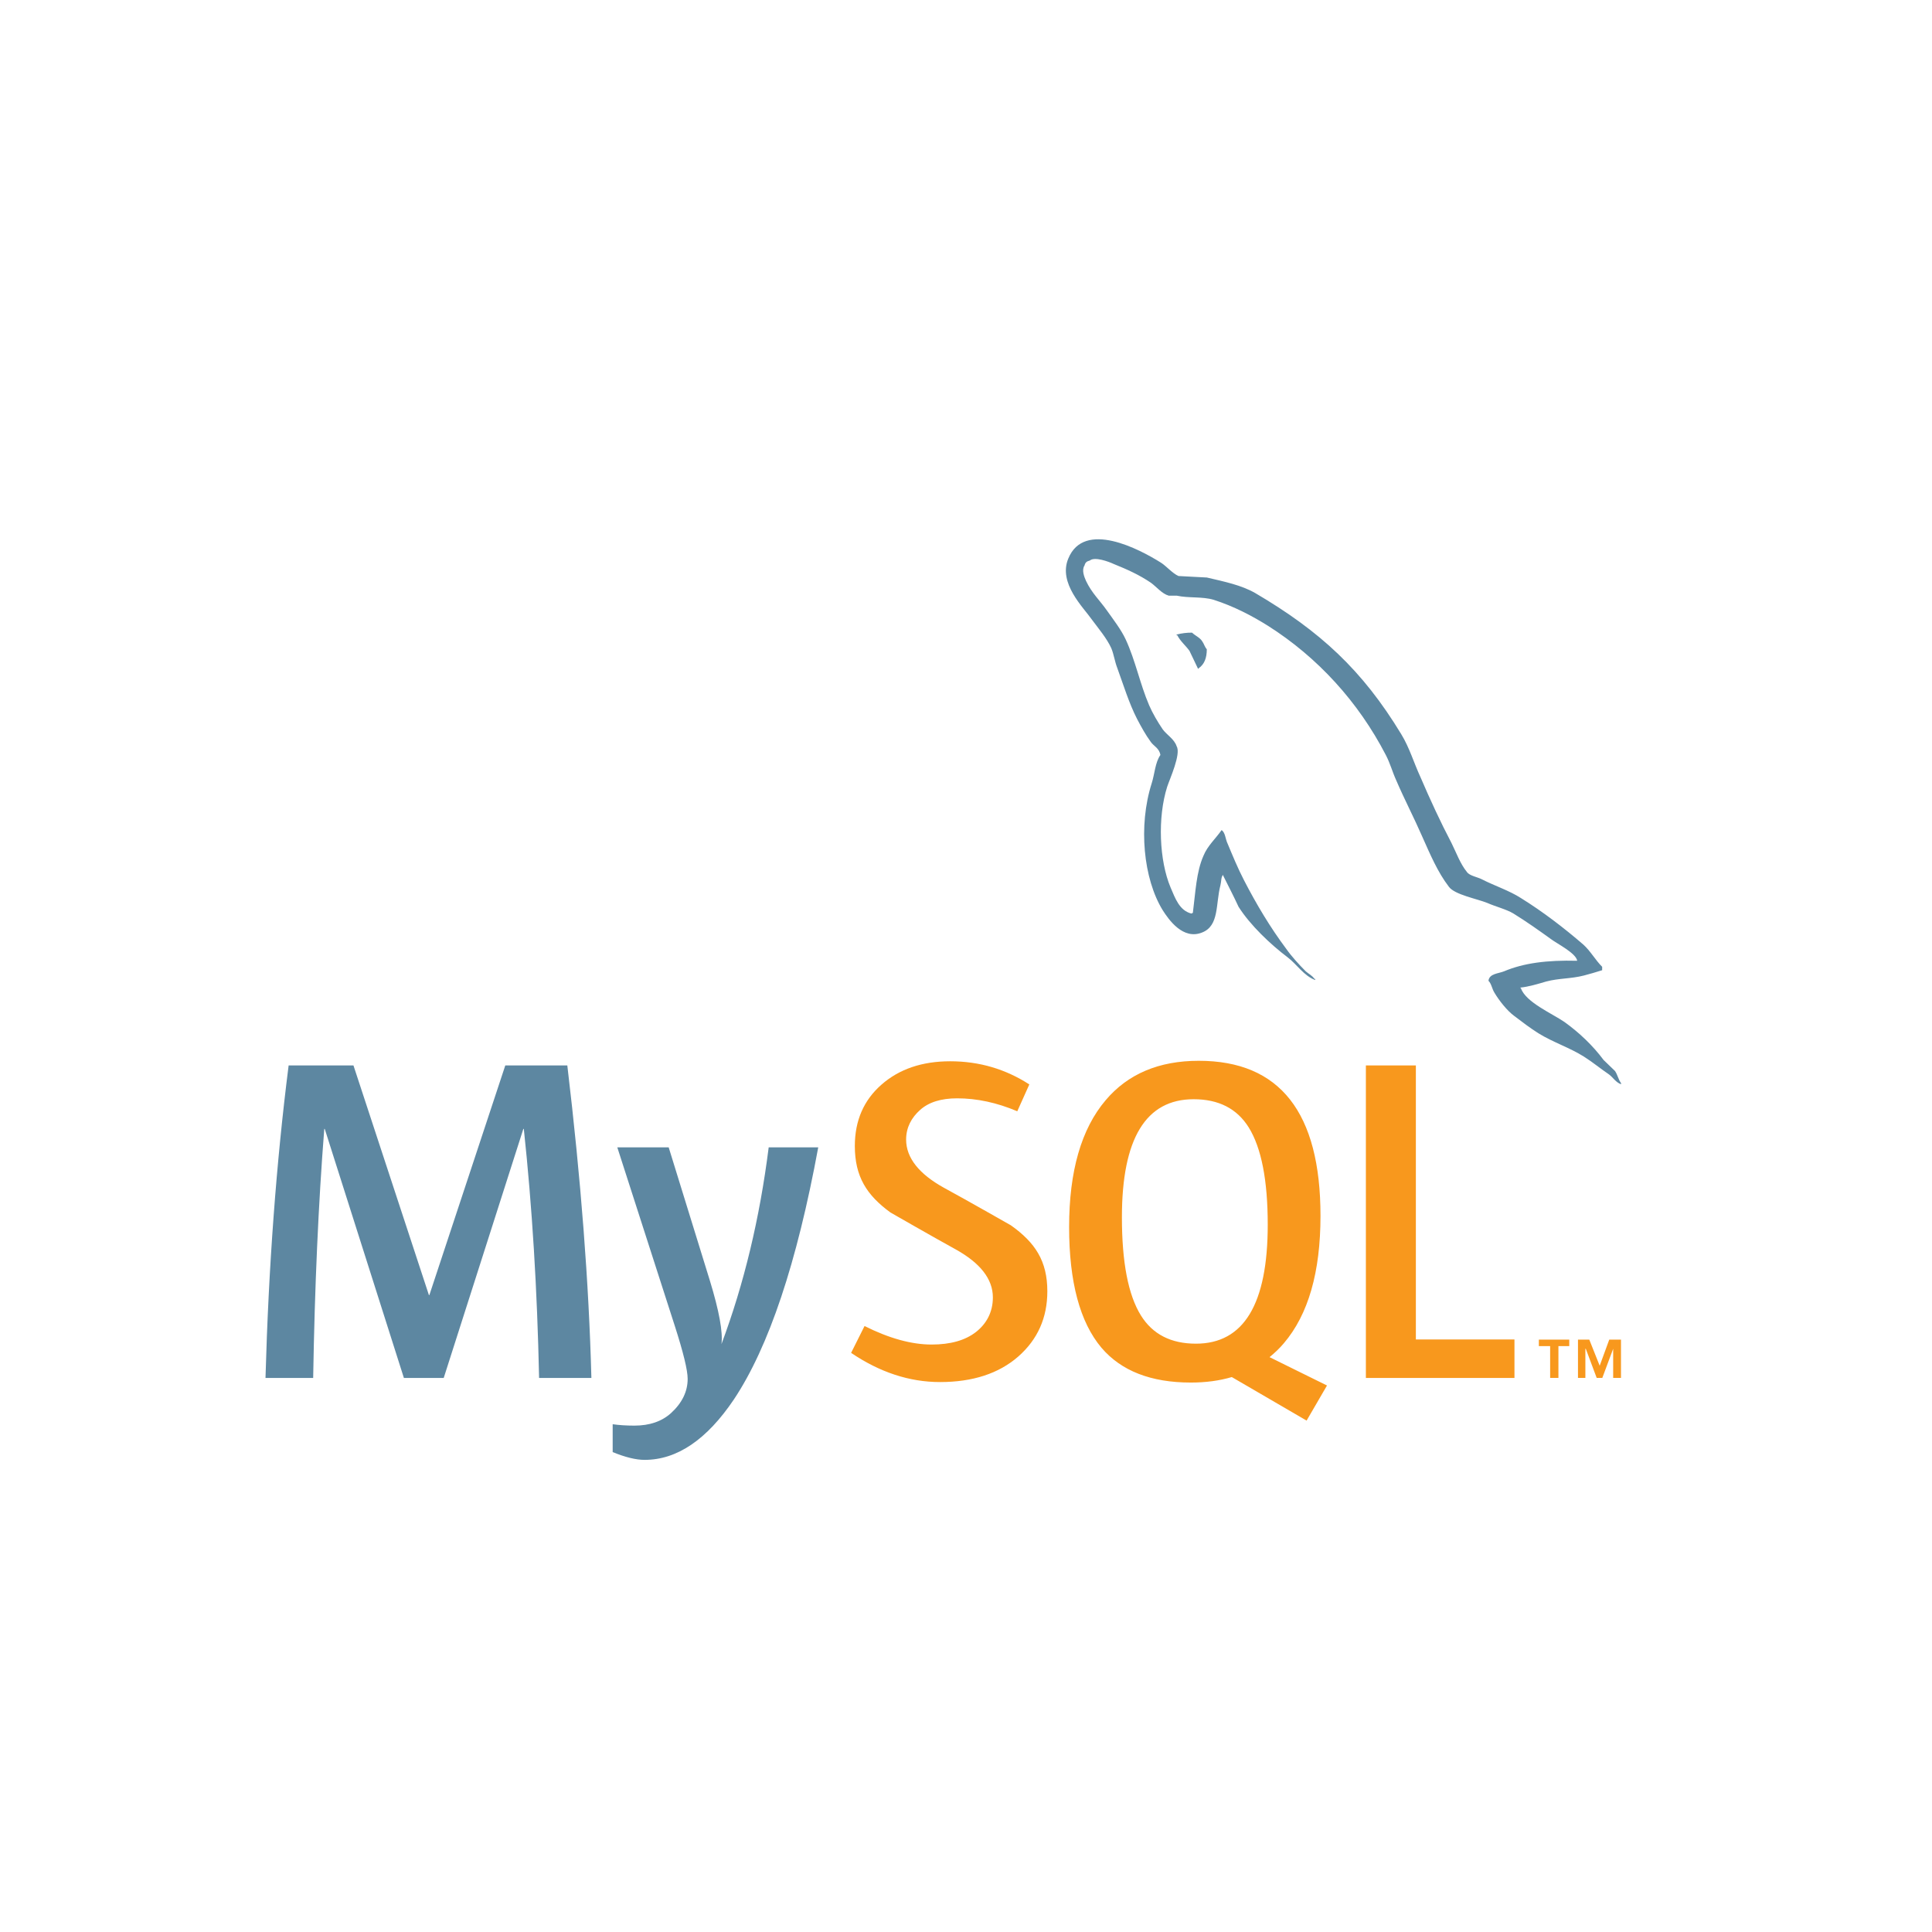
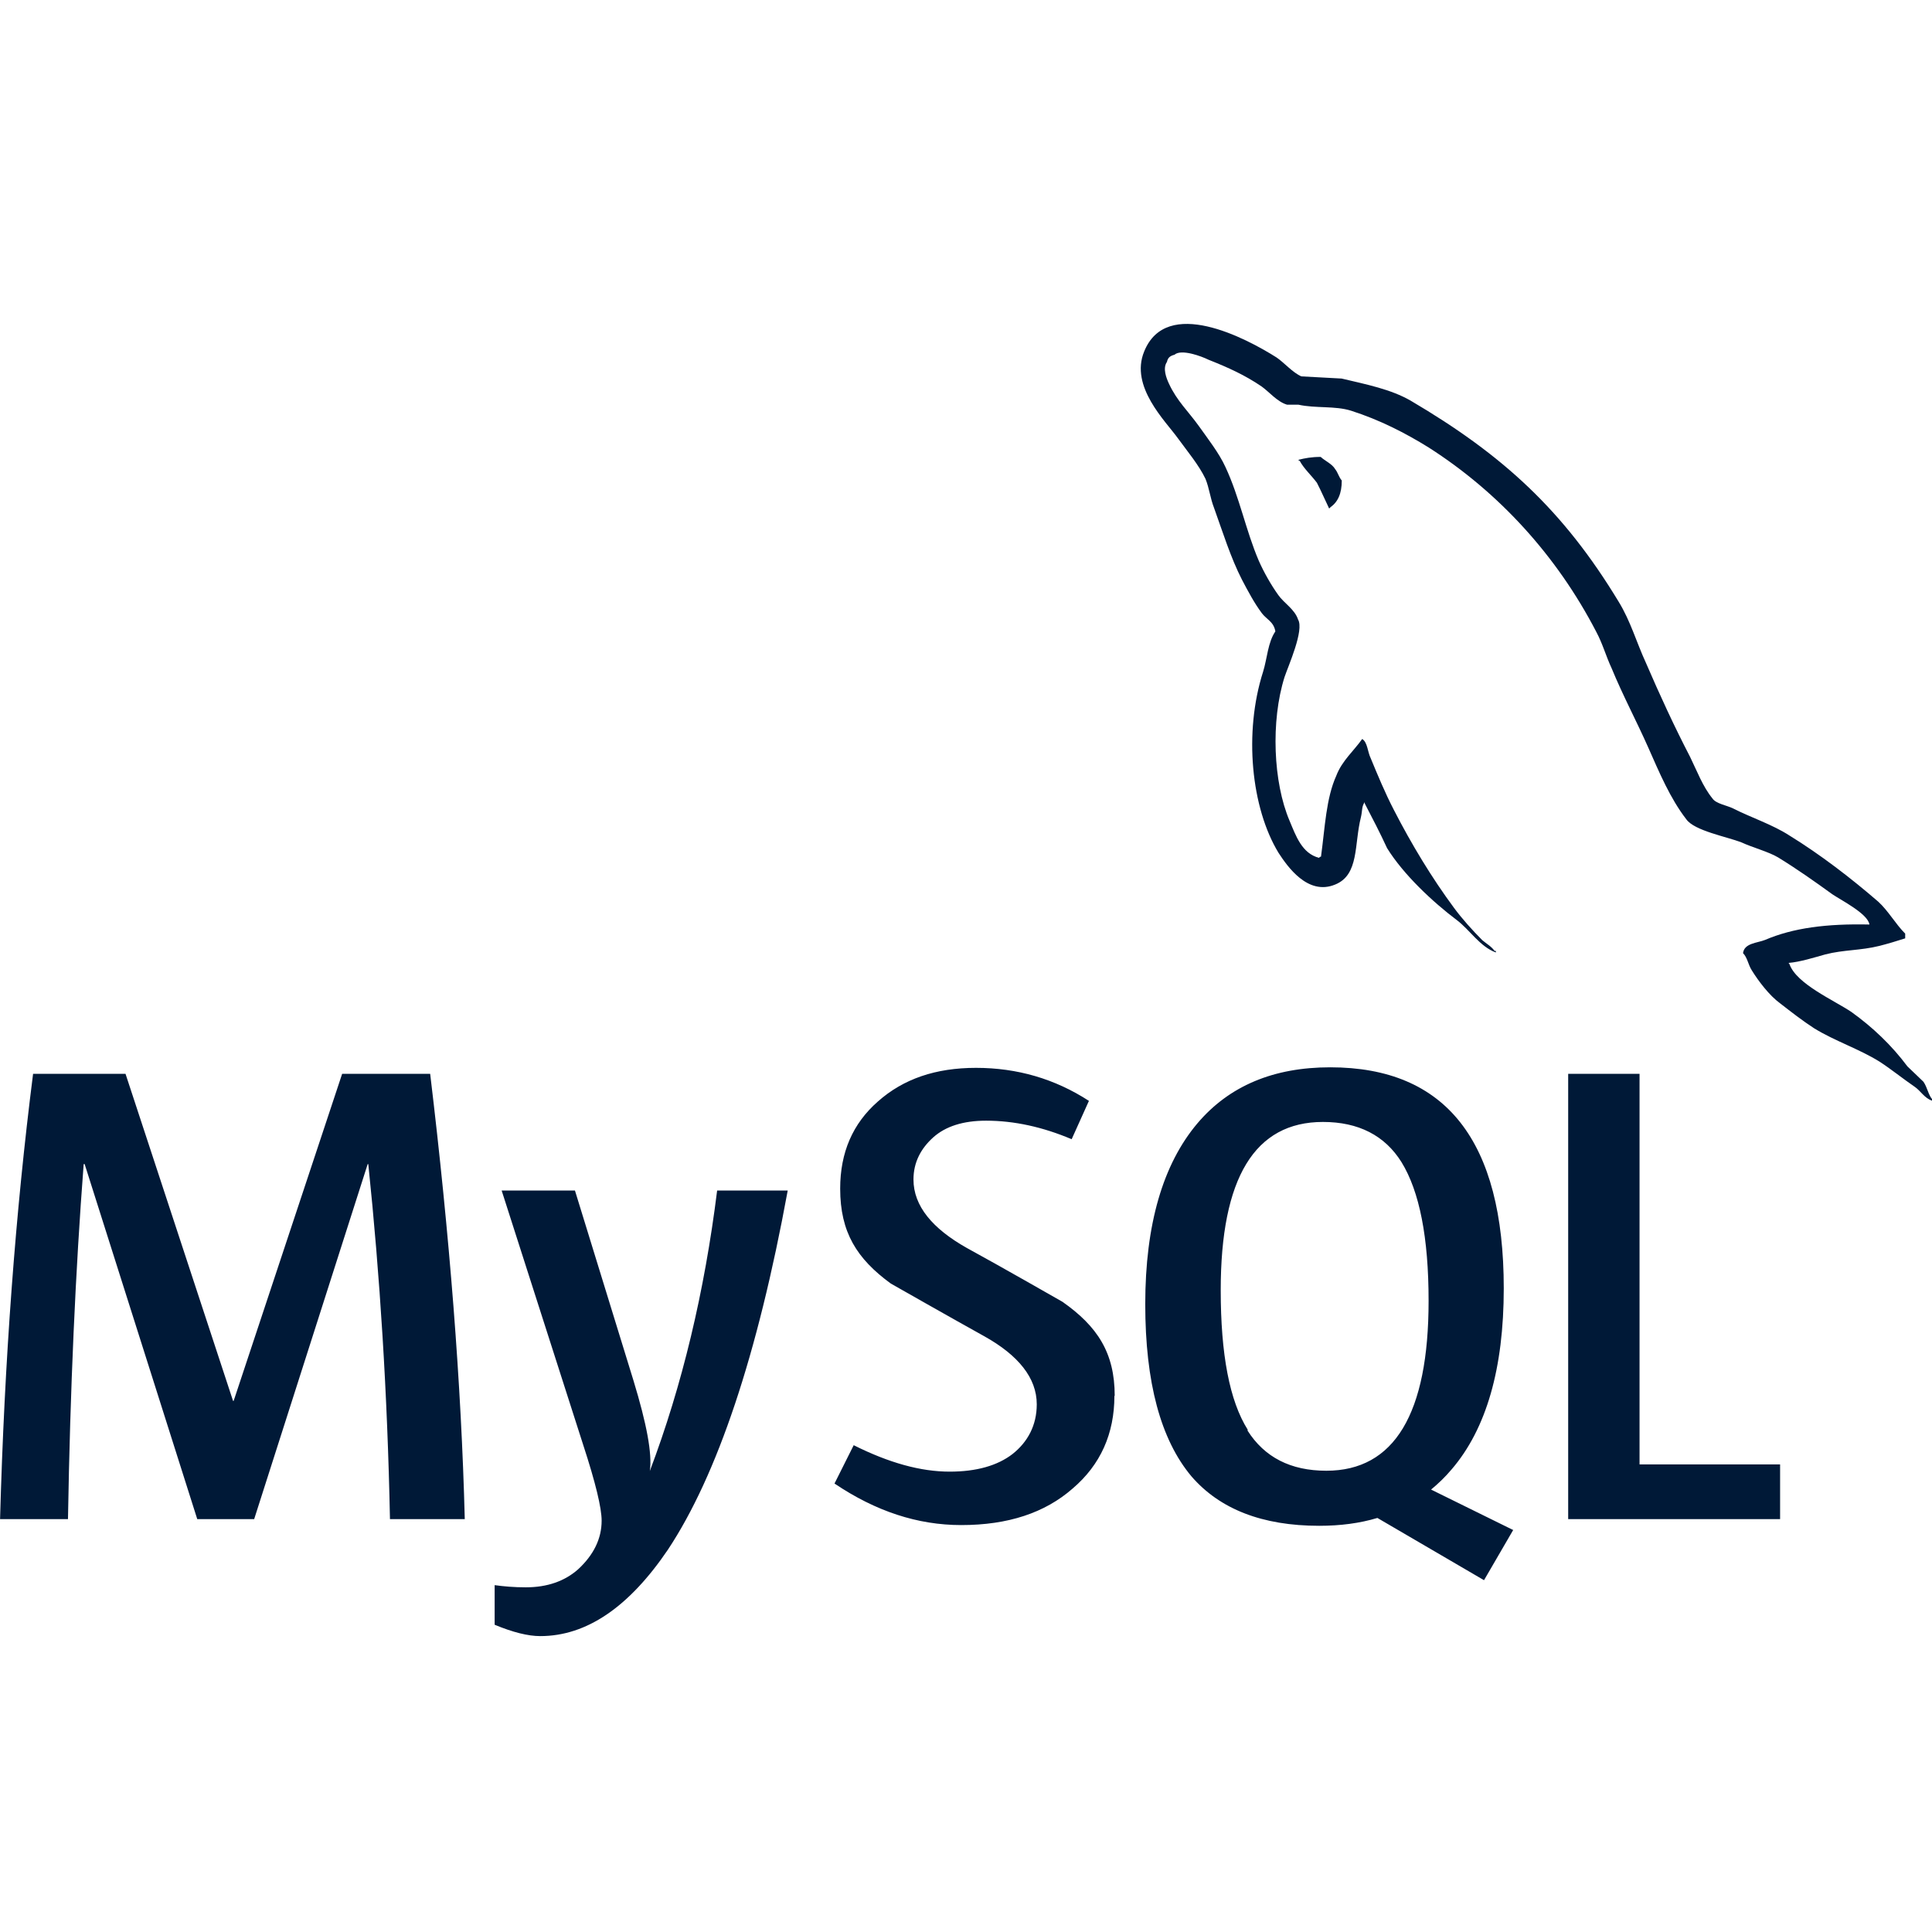
- <svg xmlns="http://www.w3.org/2000/svg" width="800px" height="800px" viewBox="-18.458 -22.75 191.151 191.151">
-   <path d="M-18.458 6.58h191.151v132.49H-18.458V6.58z" fill="none" />
-   <path d="M40.054 113.583h-5.175c-.183-8.735-.687-16.947-1.511-24.642h-.046l-7.879 24.642h-3.94l-7.832-24.642h-.045c-.581 7.388-.947 15.602-1.099 24.642H7.81c.304-10.993 1.068-21.299 2.289-30.919h6.414l7.465 22.719h.046l7.511-22.719h6.137c1.344 11.268 2.138 21.575 2.382 30.919M62.497 90.771c-2.107 11.434-4.887 19.742-8.337 24.928-2.688 3.992-5.633 5.99-8.84 5.99-.855 0-1.91-.258-3.16-.77v-2.757c.611.088 1.328.138 2.152.138 1.498 0 2.702-.412 3.62-1.238 1.098-1.006 1.647-2.137 1.647-3.388 0-.858-.428-2.612-1.282-5.268L42.618 90.77h5.084l4.076 13.19c.916 2.995 1.298 5.086 1.145 6.277 2.229-5.953 3.786-12.444 4.673-19.468h4.901v.002z" fill="#5d87a1" />
-   <path d="M131.382 113.583h-14.7V82.664h4.945v27.113h9.755v3.806zM112.834 114.33l-5.684-2.805c.504-.414.986-.862 1.42-1.381 2.416-2.838 3.621-7.035 3.621-12.594 0-10.229-4.014-15.346-12.045-15.346-3.938 0-7.01 1.298-9.207 3.895-2.414 2.84-3.619 7.022-3.619 12.551 0 5.435 1.068 9.422 3.205 11.951 1.955 2.291 4.902 3.438 8.843 3.438 1.47 0 2.819-.18 4.048-.543l7.4 4.308 2.018-3.474zm-18.413-6.934c-1.252-2.014-1.878-5.248-1.878-9.707 0-7.785 2.365-11.682 7.1-11.682 2.475 0 4.289.932 5.449 2.792 1.25 2.017 1.879 5.222 1.879 9.619 0 7.849-2.367 11.774-7.099 11.774-2.476.001-4.29-.928-5.451-2.796M85.165 105.013c0 2.622-.962 4.773-2.884 6.458-1.924 1.678-4.504 2.519-7.737 2.519-3.024 0-5.956-.966-8.794-2.888l1.329-2.655c2.442 1.223 4.653 1.831 6.638 1.831 1.863 0 3.319-.413 4.375-1.232 1.055-.822 1.684-1.975 1.684-3.433 0-1.837-1.281-3.407-3.631-4.722-2.167-1.19-6.501-3.678-6.501-3.678-2.349-1.712-3.525-3.55-3.525-6.578 0-2.506.877-4.529 2.632-6.068 1.757-1.545 4.024-2.315 6.803-2.315 2.87 0 5.479.769 7.829 2.291l-1.192 2.656c-2.01-.854-3.994-1.281-5.951-1.281-1.585 0-2.809.381-3.66 1.146-.858.762-1.387 1.737-1.387 2.933 0 1.828 1.308 3.418 3.722 4.759 2.196 1.192 6.638 3.723 6.638 3.723 2.409 1.709 3.612 3.53 3.612 6.534" fill="#f8981d" />
-   <path d="M137.59 72.308c-2.99-.076-5.305.225-7.248 1.047-.561.224-1.453.224-1.531.933.303.3.338.784.601 1.198.448.747 1.229 1.752 1.942 2.276.783.6 1.569 1.194 2.393 1.717 1.453.899 3.1 1.422 4.516 2.318.825.521 1.645 1.195 2.471 1.756.406.299.666.784 1.193.971v-.114c-.264-.336-.339-.822-.598-1.196l-1.122-1.082c-1.084-1.456-2.431-2.727-3.884-3.771-1.196-.824-3.812-1.944-4.297-3.322l-.076-.076c.822-.077 1.797-.375 2.578-.604 1.271-.335 2.43-.259 3.734-.594.6-.15 1.195-.338 1.797-.523v-.337c-.676-.673-1.158-1.567-1.869-2.203-1.902-1.643-3.998-3.25-6.164-4.595-1.16-.749-2.652-1.231-3.887-1.868-.445-.225-1.195-.336-1.457-.71-.67-.822-1.047-1.904-1.533-2.877-1.08-2.053-2.129-4.331-3.061-6.502-.674-1.456-1.084-2.91-1.906-4.257-3.85-6.35-8.031-10.196-14.457-13.971-1.381-.786-3.024-1.121-4.779-1.533l-2.803-.148c-.598-.262-1.197-.973-1.719-1.309-2.132-1.344-7.621-4.257-9.189-.411-1.01 2.431 1.494 4.821 2.354 6.054.635.856 1.458 1.83 1.902 2.802.263.635.337 1.309.6 1.98.598 1.644 1.157 3.473 1.943 5.007.41.782.857 1.604 1.381 2.312.3.414.822.597.936 1.272-.521.744-.562 1.867-.861 2.801-1.344 4.221-.819 9.45 1.086 12.552.596.934 2.018 2.99 3.92 2.202 1.684-.672 1.311-2.801 1.795-4.668.111-.451.038-.747.262-1.043v.073c.521 1.045 1.047 2.052 1.53 3.1 1.159 1.829 3.177 3.735 4.858 5.002.895.676 1.604 1.832 2.725 2.245V74.1h-.074c-.227-.335-.559-.485-.857-.745-.674-.673-1.42-1.495-1.943-2.241-1.566-2.093-2.952-4.41-4.182-6.801-.602-1.16-1.121-2.428-1.606-3.586-.226-.447-.226-1.121-.601-1.346-.562.821-1.381 1.532-1.791 2.538-.711 1.609-.785 3.588-1.049 5.646l-.147.072c-1.19-.299-1.604-1.53-2.056-2.575-1.119-2.654-1.307-6.914-.336-9.976.26-.783 1.385-3.249.936-3.995-.225-.715-.973-1.122-1.383-1.685-.482-.708-1.01-1.604-1.346-2.39-.896-2.091-1.347-4.408-2.312-6.498-.451-.974-1.234-1.982-1.868-2.879-.712-1.008-1.495-1.718-2.058-2.913-.186-.411-.447-1.083-.148-1.53.073-.3.225-.412.523-.487.484-.409 1.867.111 2.352.336 1.385.56 2.543 1.083 3.699 1.867.523.375 1.084 1.085 1.755 1.272h.786c1.193.26 2.538.072 3.661.41 1.979.636 3.772 1.569 5.38 2.576 4.893 3.103 8.928 7.512 11.652 12.778.447.858.637 1.644 1.045 2.539.787 1.832 1.76 3.7 2.541 5.493.785 1.755 1.533 3.547 2.654 5.005.559.784 2.805 1.195 3.812 1.606.745.335 1.905.633 2.577 1.044 1.271.783 2.537 1.682 3.732 2.543.595.448 2.465 1.382 2.576 2.13M99.484 39.844a5.82 5.82 0 0 0-1.529.188v.075h.072c.301.597.824 1.011 1.197 1.532.301.599.562 1.193.857 1.791l.072-.074c.527-.373.789-.971.789-1.868-.227-.264-.262-.522-.451-.784-.22-.374-.705-.56-1.007-.86" fill="#5d87a1" />
-   <path d="M141.148 113.578h.774v-3.788h-1.161l-.947 2.585-1.029-2.585h-1.118v3.788h.731v-2.882h.041l1.078 2.882h.557l1.074-2.882v2.882zm-6.235 0h.819v-3.146h1.072v-.643h-3.008v.643h1.115l.002 3.146z" fill="#f8981d" />
+ <svg xmlns="http://www.w3.org/2000/svg" fill="#001937" viewBox="0 0 32 32">
+   <g id="SVGRepo_bgCarrier" stroke-width="0" />
+   <g id="SVGRepo_tracerCarrier" stroke-linecap="round" stroke-linejoin="round" />
+   <g id="SVGRepo_iconCarrier">
+     <path d="M21.875 7.568c-0.156 0-0.26 0.021-0.365 0.047v0.016h0.016c0.073 0.135 0.193 0.24 0.286 0.365 0.073 0.141 0.135 0.286 0.203 0.427l0.021-0.021c0.125-0.089 0.188-0.229 0.188-0.443-0.052-0.063-0.063-0.13-0.109-0.188-0.052-0.089-0.167-0.135-0.24-0.203zM7.693 25.161h-1.234c-0.042-2.083-0.167-4.042-0.359-5.88h-0.010l-1.88 5.88h-0.943l-1.865-5.88h-0.016c-0.135 1.76-0.224 3.724-0.26 5.88h-1.125c0.073-2.625 0.255-5.083 0.547-7.375h1.531l1.781 5.417h0.010l1.797-5.417h1.458c0.323 2.688 0.516 5.146 0.573 7.375zM13.047 19.719c-0.5 2.729-1.167 4.714-1.984 5.948-0.646 0.953-1.349 1.432-2.115 1.432-0.203 0-0.453-0.063-0.755-0.188v-0.656c0.151 0.021 0.323 0.036 0.516 0.036 0.359 0 0.646-0.104 0.865-0.297 0.26-0.24 0.391-0.51 0.391-0.807 0-0.208-0.099-0.625-0.307-1.26l-1.349-4.208h1.214l0.969 3.146c0.219 0.719 0.313 1.214 0.271 1.5 0.536-1.417 0.906-2.969 1.115-4.646zM29.484 25.161h-3.51v-7.375h1.182v6.469h2.328zM25.057 25.339l-1.354-0.667c0.12-0.099 0.234-0.208 0.339-0.333 0.578-0.672 0.865-1.677 0.865-3 0-2.443-0.958-3.661-2.875-3.661-0.938 0-1.672 0.307-2.198 0.927-0.573 0.677-0.865 1.677-0.865 2.995 0 1.297 0.255 2.245 0.766 2.854 0.469 0.542 1.172 0.818 2.115 0.818 0.349 0 0.672-0.042 0.964-0.13l1.766 1.031 0.484-0.833zM20.667 23.682c-0.302-0.479-0.448-1.25-0.448-2.313 0-1.859 0.563-2.786 1.693-2.786 0.589 0 1.026 0.224 1.302 0.667 0.297 0.484 0.448 1.245 0.448 2.297 0 1.87-0.568 2.813-1.693 2.813-0.594 0-1.026-0.224-1.307-0.667zM18.458 23.12c0 0.625-0.229 1.141-0.693 1.536-0.458 0.401-1.068 0.604-1.844 0.604-0.724 0-1.417-0.229-2.099-0.688l0.318-0.635c0.583 0.292 1.109 0.438 1.589 0.438 0.443 0 0.792-0.099 1.042-0.292 0.25-0.198 0.401-0.474 0.401-0.823 0-0.438-0.307-0.813-0.865-1.125-0.516-0.286-1.552-0.875-1.552-0.875-0.563-0.411-0.839-0.849-0.839-1.573 0-0.599 0.208-1.078 0.625-1.443 0.422-0.375 0.958-0.557 1.625-0.557 0.682 0 1.307 0.182 1.87 0.547l-0.286 0.635c-0.479-0.203-0.953-0.307-1.417-0.307-0.38 0-0.672 0.094-0.875 0.276s-0.328 0.411-0.328 0.698c0 0.438 0.313 0.813 0.885 1.135 0.526 0.286 1.583 0.891 1.583 0.891 0.578 0.406 0.865 0.844 0.865 1.557zM30.964 15.313c-0.714-0.016-1.266 0.057-1.729 0.255-0.13 0.052-0.344 0.052-0.365 0.219 0.073 0.073 0.083 0.188 0.146 0.286 0.109 0.177 0.292 0.417 0.464 0.542 0.188 0.146 0.375 0.292 0.568 0.417 0.349 0.214 0.74 0.339 1.083 0.552 0.193 0.125 0.391 0.286 0.583 0.417 0.099 0.068 0.161 0.188 0.286 0.229v-0.026c-0.063-0.078-0.078-0.193-0.141-0.286-0.089-0.089-0.177-0.167-0.266-0.255-0.26-0.349-0.578-0.651-0.927-0.901-0.286-0.193-0.911-0.464-1.026-0.792l-0.016-0.021c0.193-0.016 0.422-0.089 0.609-0.141 0.302-0.078 0.583-0.063 0.896-0.141 0.141-0.036 0.281-0.078 0.427-0.125v-0.078c-0.161-0.161-0.281-0.38-0.448-0.531-0.453-0.391-0.953-0.776-1.469-1.094-0.281-0.182-0.635-0.297-0.932-0.448-0.104-0.052-0.286-0.078-0.344-0.167-0.161-0.198-0.255-0.453-0.37-0.688-0.255-0.49-0.505-1.031-0.729-1.552-0.161-0.349-0.255-0.693-0.453-1.016-0.917-1.516-1.917-2.432-3.448-3.333-0.328-0.188-0.724-0.266-1.141-0.365-0.224-0.010-0.443-0.026-0.667-0.036-0.146-0.063-0.286-0.229-0.411-0.313-0.51-0.323-1.823-1.016-2.193-0.099-0.24 0.583 0.354 1.151 0.563 1.443 0.151 0.208 0.344 0.438 0.453 0.667 0.063 0.156 0.078 0.318 0.141 0.479 0.141 0.391 0.276 0.828 0.464 1.193 0.099 0.188 0.203 0.385 0.328 0.552 0.073 0.099 0.198 0.141 0.224 0.302-0.125 0.182-0.135 0.448-0.203 0.667-0.323 1.010-0.198 2.255 0.255 3 0.146 0.224 0.484 0.714 0.938 0.526 0.401-0.161 0.313-0.667 0.427-1.115 0.026-0.109 0.010-0.177 0.063-0.25v0.021c0.13 0.25 0.255 0.49 0.37 0.74 0.271 0.438 0.755 0.891 1.156 1.193 0.214 0.161 0.38 0.438 0.646 0.536v-0.026h-0.021c-0.057-0.078-0.13-0.115-0.203-0.177-0.161-0.161-0.339-0.359-0.469-0.536-0.37-0.5-0.703-1.052-0.995-1.62-0.146-0.281-0.271-0.583-0.385-0.859-0.052-0.104-0.052-0.266-0.141-0.318-0.135 0.193-0.333 0.359-0.427 0.604-0.172 0.38-0.188 0.854-0.255 1.344-0.031 0.010-0.016 0-0.031 0.021-0.286-0.073-0.385-0.365-0.49-0.615-0.271-0.635-0.313-1.651-0.083-2.38 0.063-0.188 0.328-0.776 0.224-0.953-0.057-0.172-0.234-0.271-0.328-0.406-0.12-0.167-0.24-0.38-0.323-0.568-0.214-0.5-0.318-1.052-0.552-1.552-0.104-0.229-0.292-0.469-0.443-0.682-0.172-0.24-0.359-0.411-0.49-0.693-0.047-0.099-0.109-0.26-0.036-0.365 0.016-0.073 0.052-0.099 0.125-0.12 0.115-0.099 0.448 0.026 0.563 0.083 0.328 0.13 0.604 0.255 0.88 0.443 0.125 0.089 0.26 0.255 0.422 0.302h0.188c0.286 0.063 0.604 0.016 0.87 0.099 0.474 0.151 0.901 0.37 1.286 0.609 1.167 0.745 2.125 1.797 2.776 3.052 0.109 0.203 0.156 0.391 0.255 0.604 0.182 0.443 0.417 0.885 0.604 1.307s0.365 0.849 0.635 1.198c0.135 0.188 0.667 0.286 0.911 0.38 0.177 0.083 0.453 0.156 0.609 0.25 0.307 0.188 0.609 0.401 0.896 0.609 0.146 0.099 0.589 0.323 0.615 0.5z" />
+   </g>
</svg>
